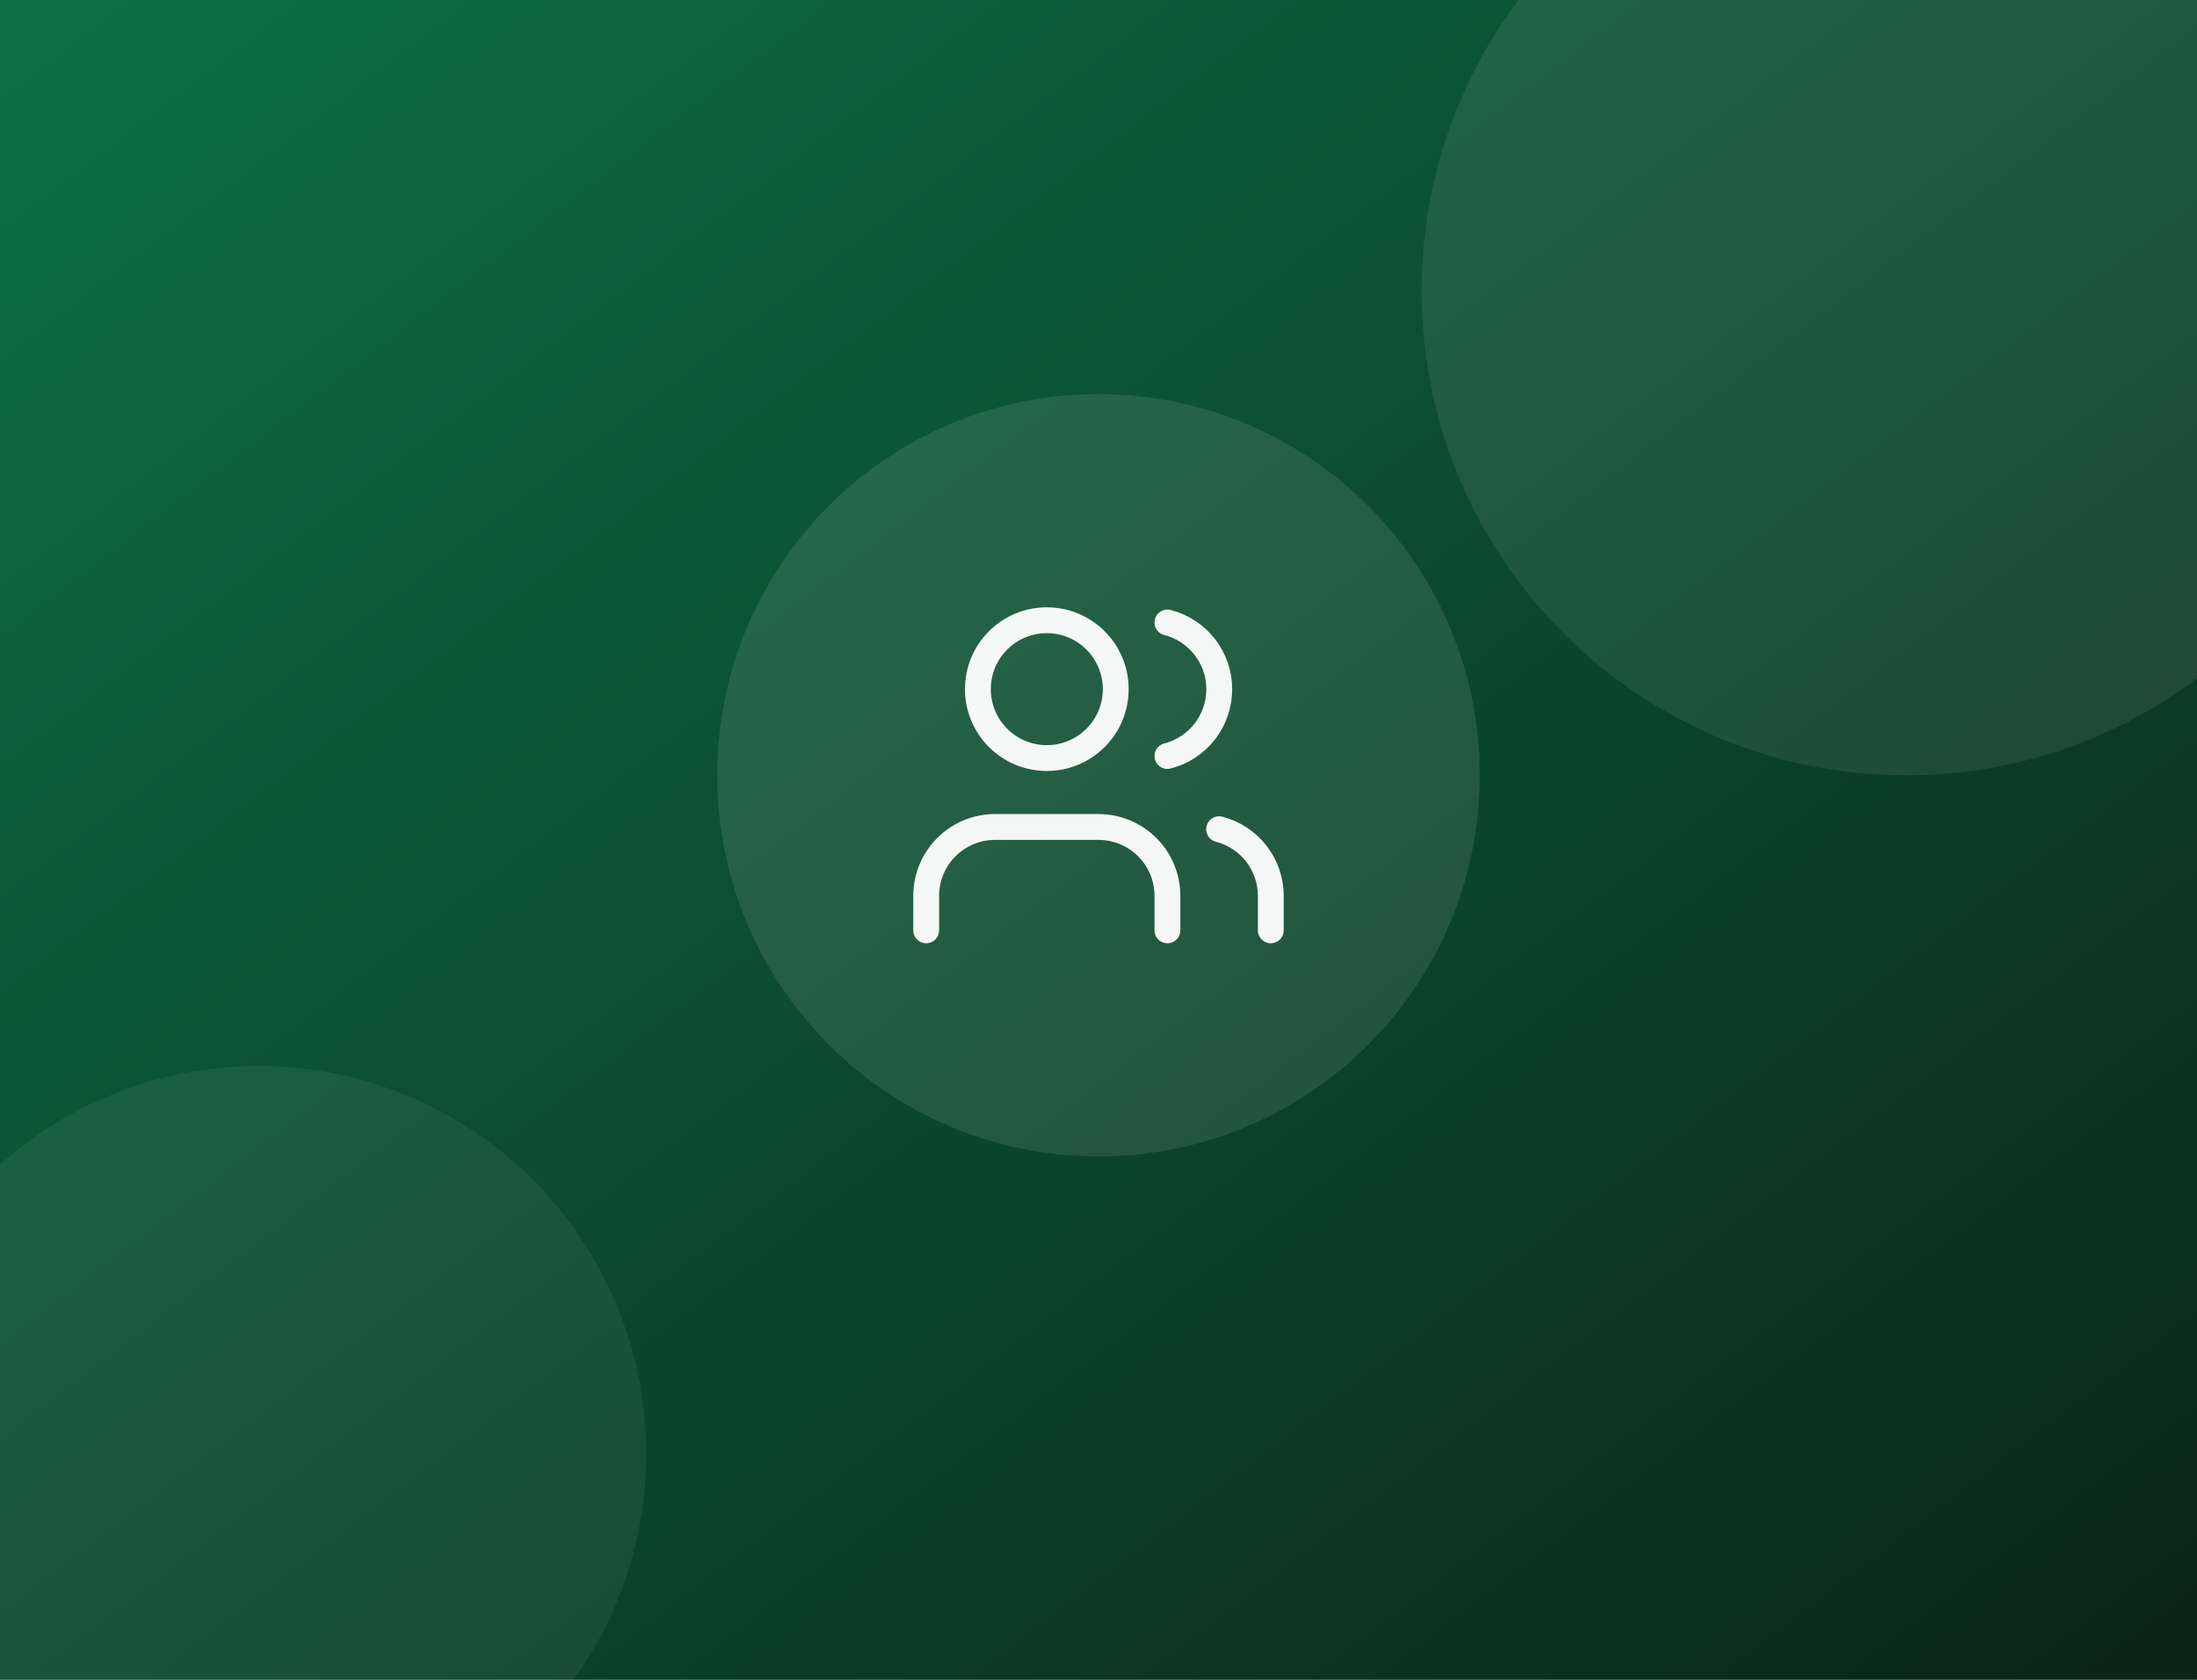
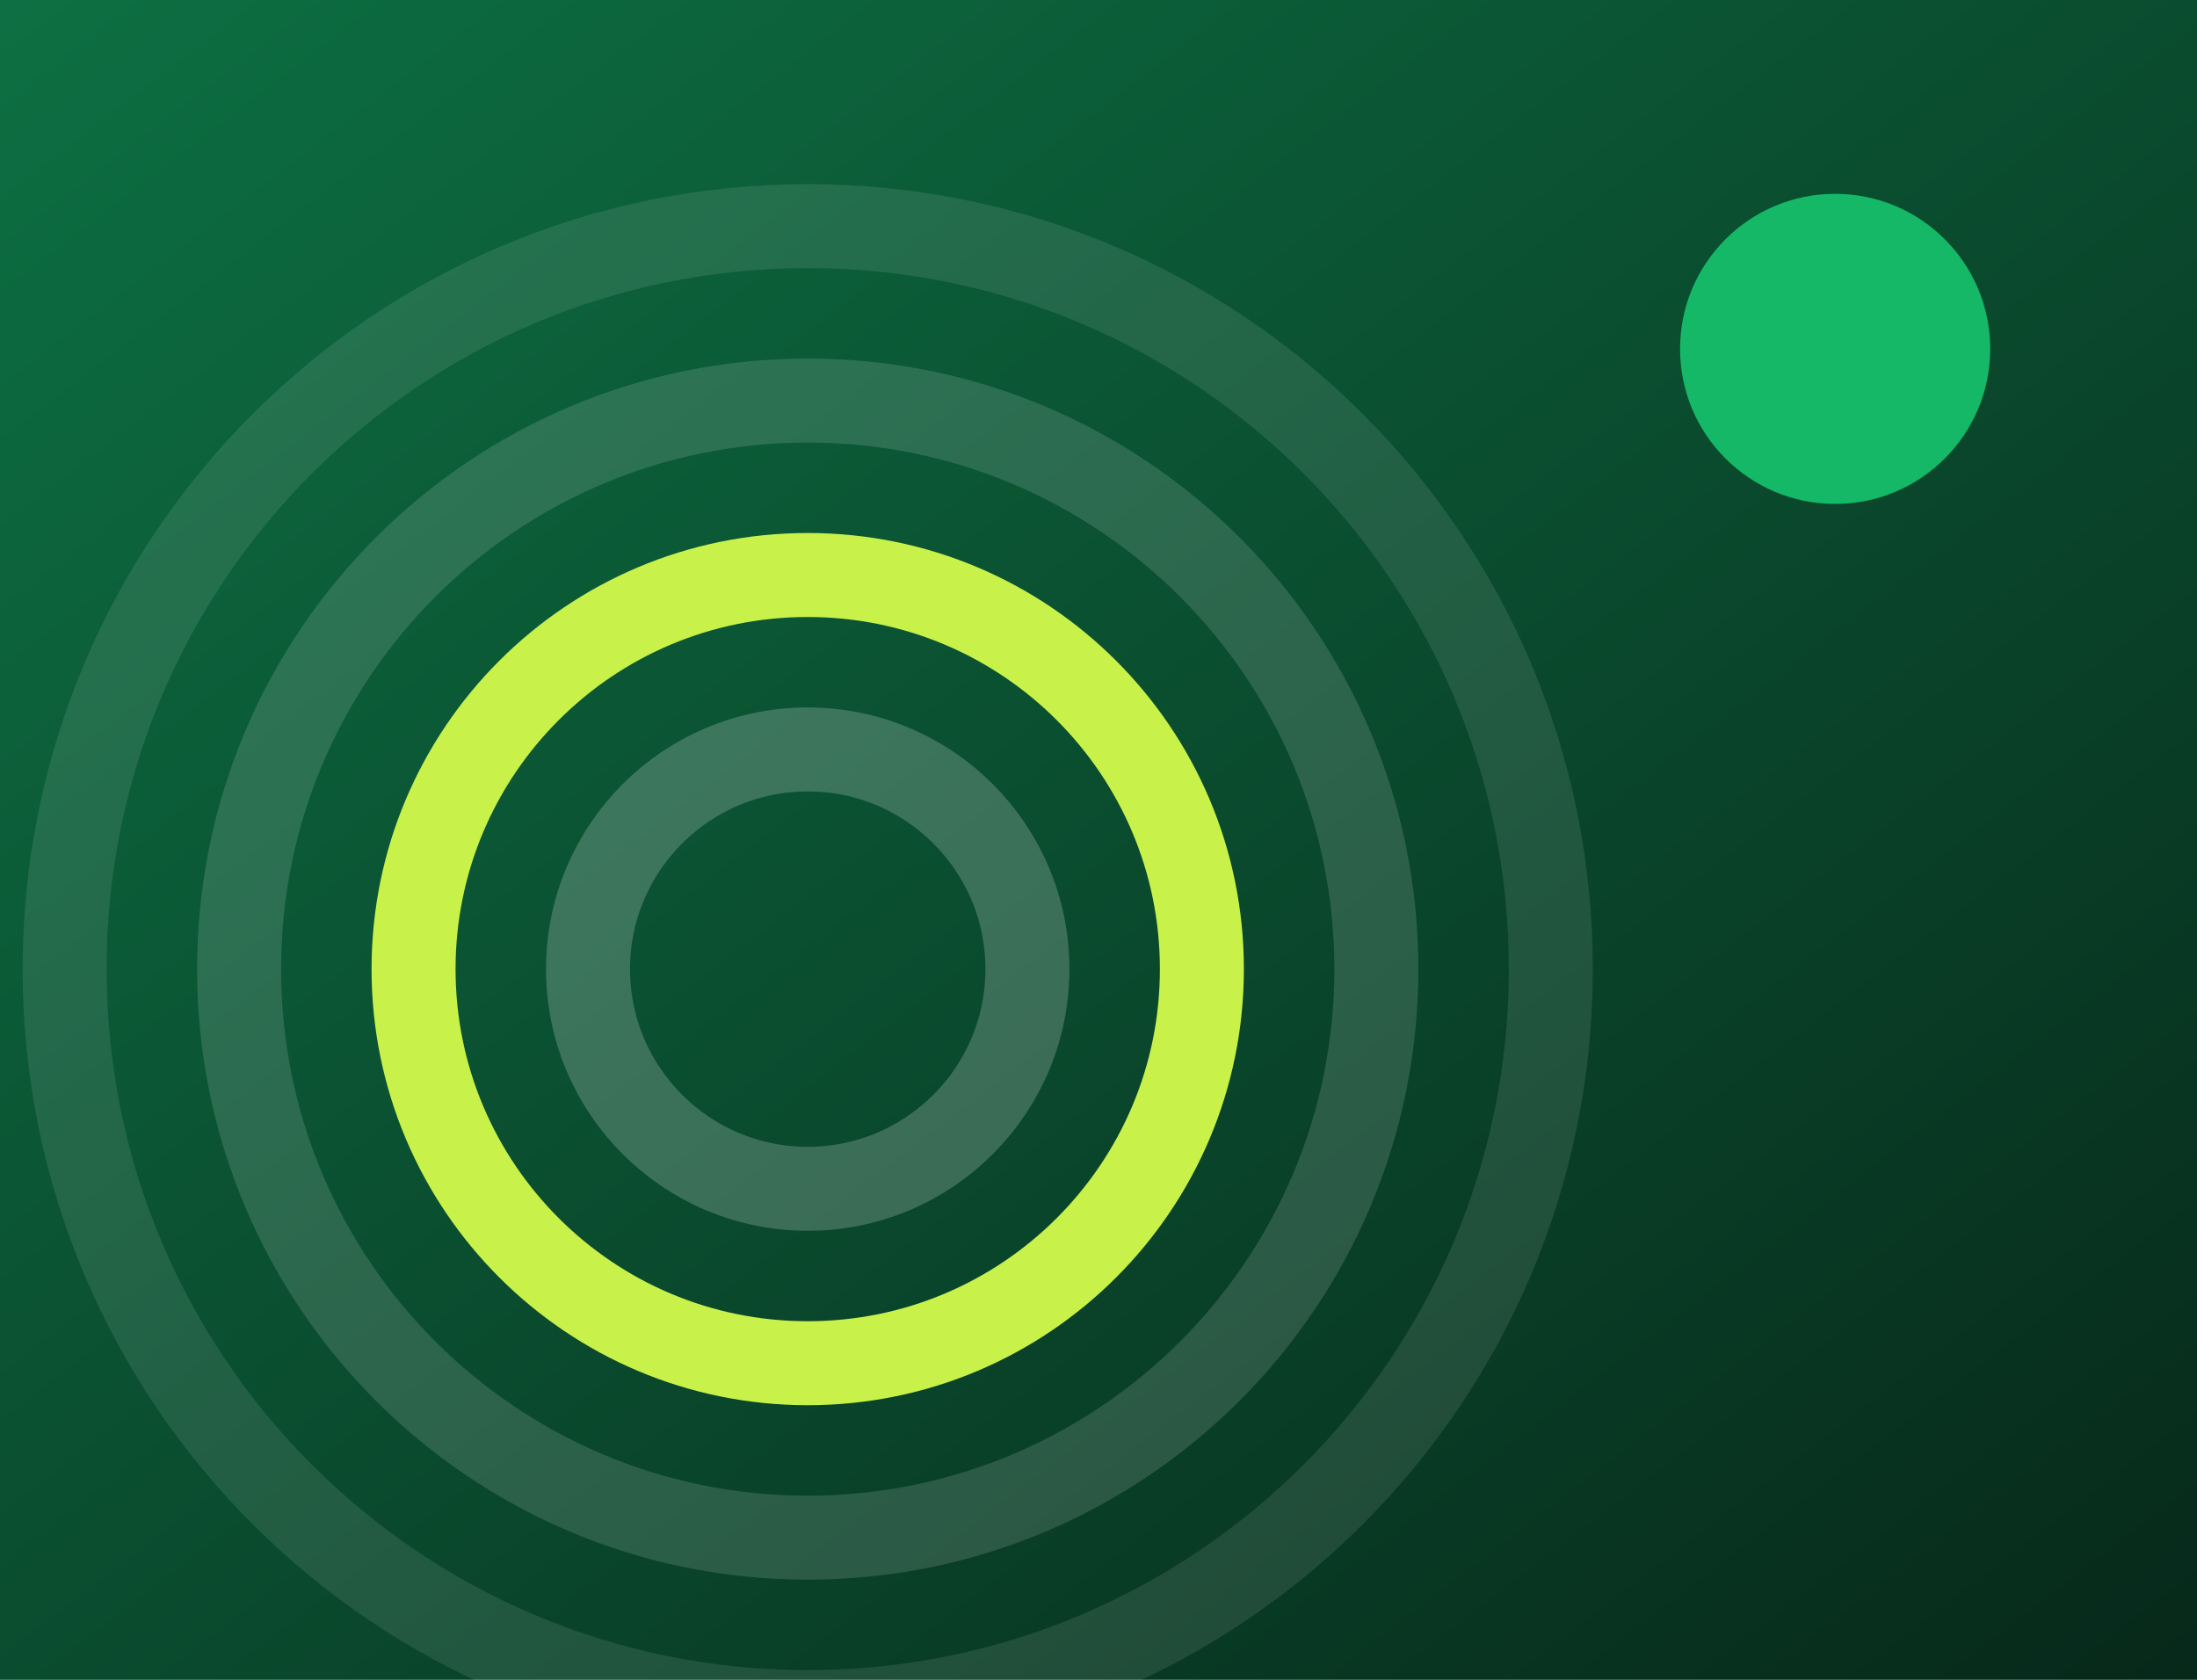
- <svg xmlns="http://www.w3.org/2000/svg" width="680" height="520" viewBox="0 0 680 520" role="img" aria-label="Classes area">
+ <svg xmlns="http://www.w3.org/2000/svg" width="680" height="520" viewBox="0 0 680 520" role="img" aria-label="Group fitness class in session">
  <defs>
-     <linearGradient id="g1" x1="0" y1="0" x2="1" y2="1">
+     <linearGradient id="g2bg" x1="0" y1="0" x2="1" y2="1">
      <stop offset="0%" stop-color="#0d7043" />
-       <stop offset="100%" stop-color="#0a2419" />
+       <stop offset="100%" stop-color="#07281a" />
    </linearGradient>
  </defs>
-   <rect width="680" height="520" fill="url(#g1)" />
-   <circle cx="590" cy="90" r="150" fill="rgba(255,255,255,0.08)" />
-   <circle cx="80" cy="450" r="120" fill="rgba(255,255,255,0.06)" />
-   <circle cx="340" cy="240" r="118" fill="rgba(255,255,255,0.10)" />
-   <g transform="translate(276 176) scale(5.333333)" fill="none" stroke="#ffffff" stroke-width="1.5" stroke-linecap="round" stroke-linejoin="round" opacity="0.95">
-     <path d="M16 21v-2a4 4 0 0 0-4-4H6a4 4 0 0 0-4 4v2 M22 21v-2a4 4 0 0 0-3-3.87 M16 3.13a4 4 0 0 1 0 7.75" />
-     <circle cx="9" cy="7" r="4" />
+   <rect width="680" height="520" fill="url(#g2bg)" />
+   <g fill="none" stroke-linecap="round">
+     <circle cx="250" cy="300" r="230" stroke="#ffffff" stroke-opacity="0.10" stroke-width="26" />
+     <circle cx="250" cy="300" r="176" stroke="#ffffff" stroke-opacity="0.14" stroke-width="26" />
+     <circle cx="250" cy="300" r="122" stroke="#c8f24a" stroke-width="26" />
+     <circle cx="250" cy="300" r="68" stroke="#ffffff" stroke-opacity="0.2" stroke-width="26" />
  </g>
+   <rect x="520" y="60" width="96" height="96" rx="48" fill="#14b866" />
</svg>
